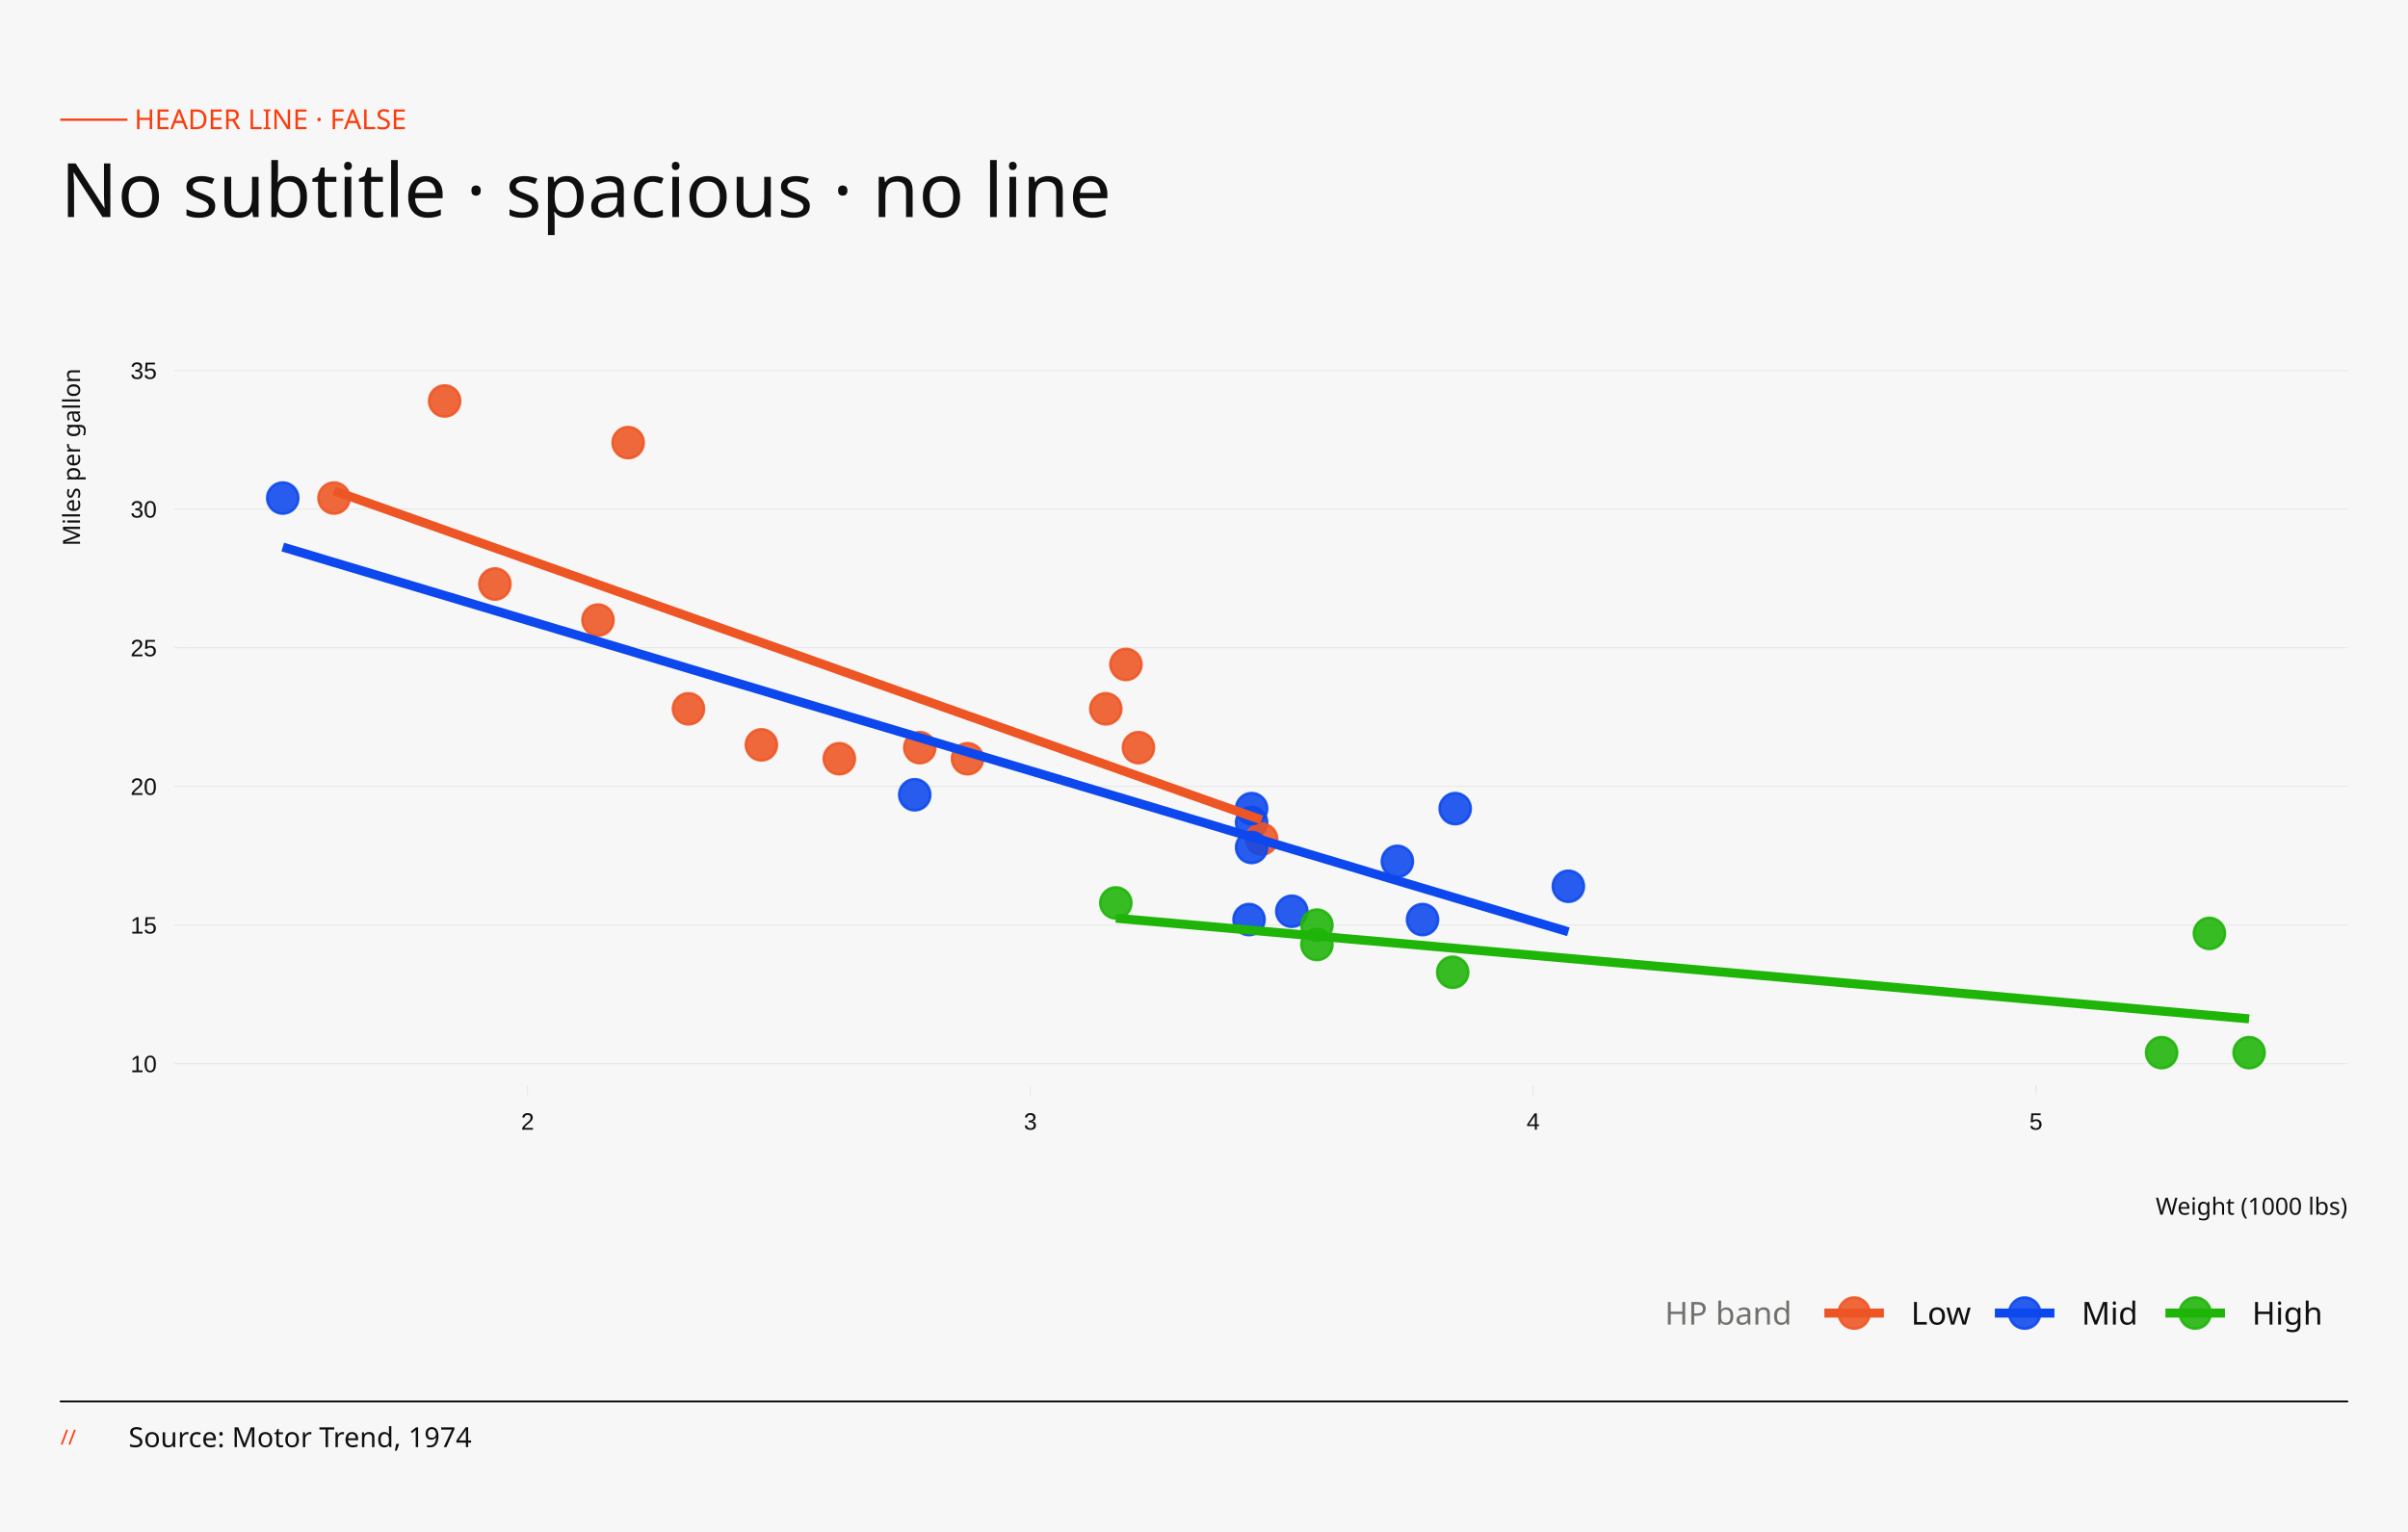
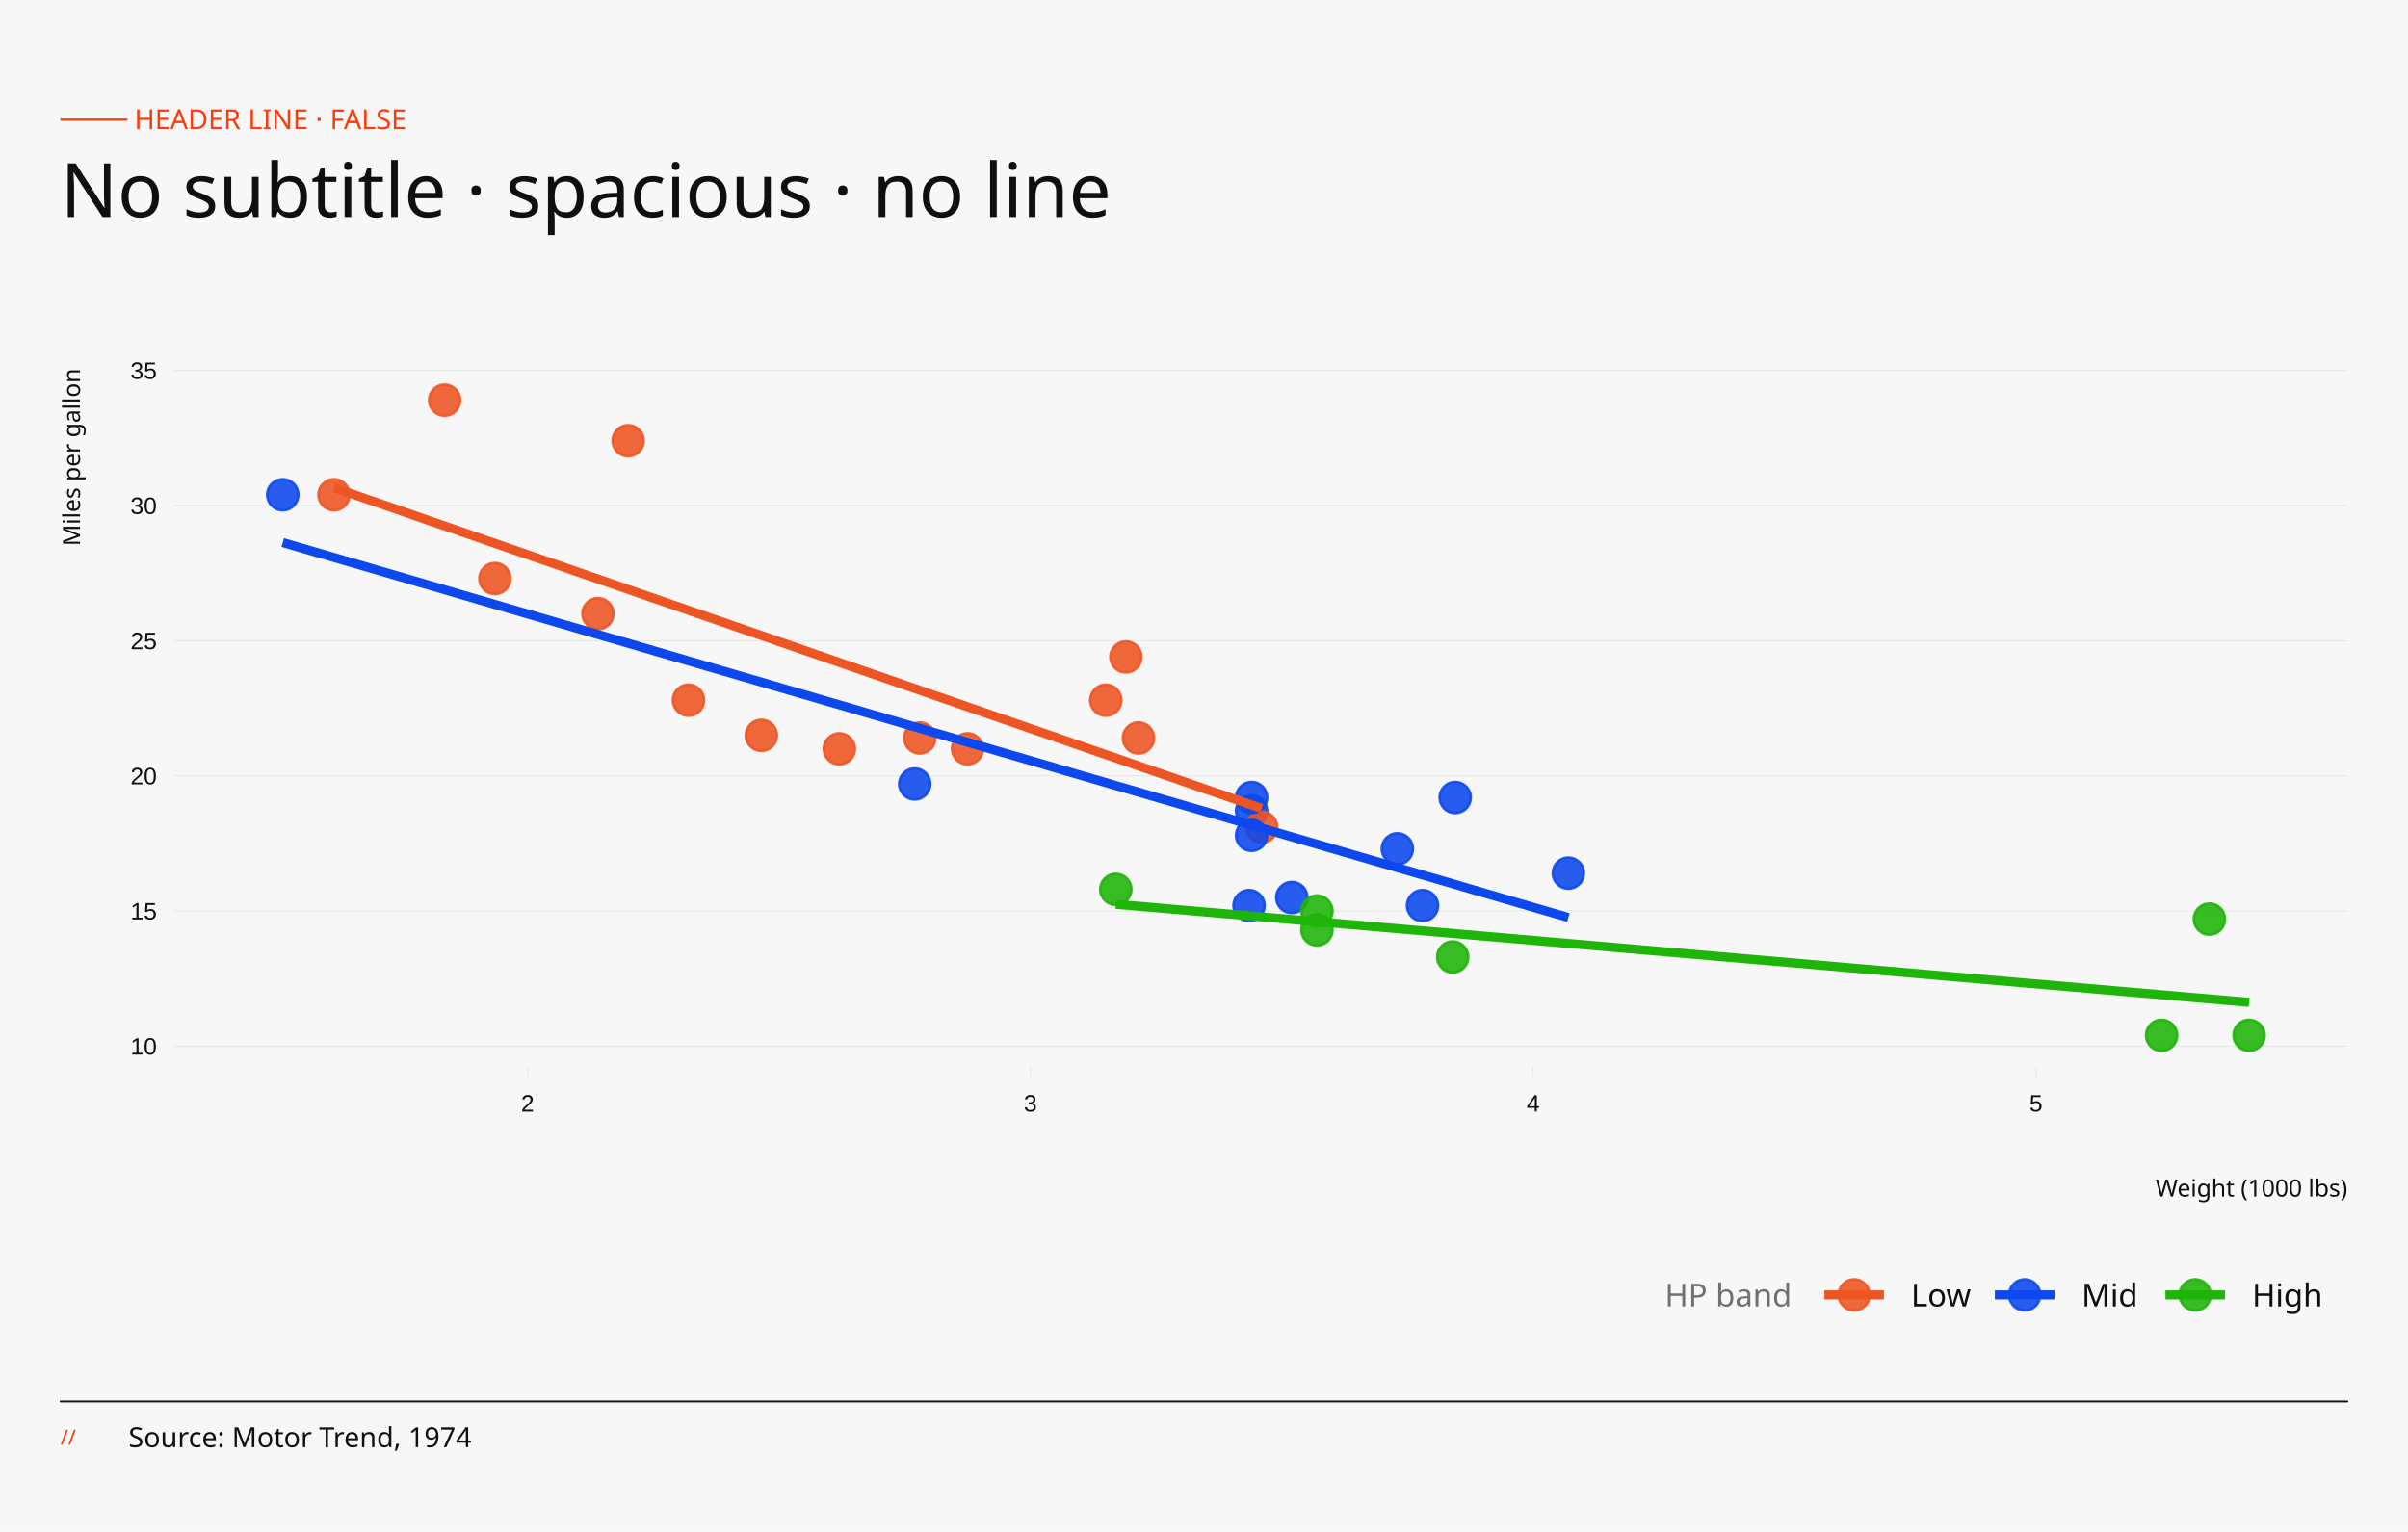
<svg xmlns="http://www.w3.org/2000/svg" width="396.00pt" height="252.00pt" viewBox="0 0 396.00 252.00">
  <g class="svglite">
    <defs>
      <style type="text/css">
    .svglite line, .svglite polyline, .svglite polygon, .svglite path, .svglite rect, .svglite circle {
      fill: none;
      stroke: #000000;
      stroke-linecap: round;
      stroke-linejoin: round;
      stroke-miterlimit: 10.00;
    }
    .svglite text {
      white-space: pre;
    }
    .svglite g.glyphgroup path {
      fill: inherit;
      stroke: none;
    }
  </style>
    </defs>
    <rect width="100%" height="100%" style="stroke: none; fill: none;" />
    <defs>
      <clipPath id="cpMC4wMHwzOTYuMDB8MC4wMHwyNTIuMDA=">
        <rect x="0.00" y="0.00" width="396.00" height="252.00" />
      </clipPath>
    </defs>
    <g clip-path="url(#cpMC4wMHwzOTYuMDB8MC4wMHwyNTIuMDA=)">
      <rect x="0.00" y="0.00" width="396.00" height="252.00" style="stroke-width: 0.63; stroke: none; fill: #F7F7F7;" />
    </g>
    <defs>
-       <clipPath id="cpMzAuMzN8Mzg2LjA0fDYwLjYwfDE3OC41Mg==">
-         <rect x="30.33" y="60.60" width="355.71" height="117.92" />
+       <clipPath id="cpMzAuMzN8Mzg2LjA0fDYwLjYwfDE3NS41NA==">
+         <rect x="30.33" y="60.60" width="355.71" height="114.93" />
      </clipPath>
    </defs>
-     <g clip-path="url(#cpMzAuMzN8Mzg2LjA0fDYwLjYwfDE3OC41Mg==)">
-       <rect x="30.33" y="60.60" width="355.71" height="117.92" style="stroke-width: 0.63; stroke: none; fill: #F7F7F7;" />
-       <polyline points="30.33,174.99 386.04,174.99 " style="stroke-width: 0.15; stroke: #E4E4E4; stroke-linecap: butt;" />
-       <polyline points="30.33,152.18 386.04,152.18 " style="stroke-width: 0.15; stroke: #E4E4E4; stroke-linecap: butt;" />
-       <polyline points="30.33,129.37 386.04,129.37 " style="stroke-width: 0.15; stroke: #E4E4E4; stroke-linecap: butt;" />
-       <polyline points="30.33,106.56 386.04,106.56 " style="stroke-width: 0.15; stroke: #E4E4E4; stroke-linecap: butt;" />
-       <polyline points="30.33,83.75 386.04,83.75 " style="stroke-width: 0.15; stroke: #E4E4E4; stroke-linecap: butt;" />
-       <polyline points="30.33,60.95 386.04,60.95 " style="stroke-width: 0.15; stroke: #E4E4E4; stroke-linecap: butt;" />
-       <circle cx="138.03" cy="124.81" r="2.56" style="stroke-width: 0.42; stroke: #EE5524; stroke-opacity: 0.88; fill: #EE5524; fill-opacity: 0.88;" />
-       <circle cx="159.11" cy="124.81" r="2.56" style="stroke-width: 0.42; stroke: #EE5524; stroke-opacity: 0.88; fill: #EE5524; fill-opacity: 0.88;" />
-       <circle cx="113.22" cy="116.60" r="2.56" style="stroke-width: 0.42; stroke: #EE5524; stroke-opacity: 0.88; fill: #EE5524; fill-opacity: 0.88;" />
-       <circle cx="187.22" cy="122.99" r="2.56" style="stroke-width: 0.42; stroke: #EE5524; stroke-opacity: 0.88; fill: #EE5524; fill-opacity: 0.88;" />
-       <circle cx="205.83" cy="135.30" r="2.56" style="stroke-width: 0.42; stroke: #0C48ED; stroke-opacity: 0.88; fill: #0C48ED; fill-opacity: 0.88;" />
-       <circle cx="207.48" cy="138.04" r="2.56" style="stroke-width: 0.42; stroke: #EE5524; stroke-opacity: 0.88; fill: #EE5524; fill-opacity: 0.88;" />
-       <circle cx="216.57" cy="155.37" r="2.56" style="stroke-width: 0.42; stroke: #1EB508; stroke-opacity: 0.88; fill: #1EB508; fill-opacity: 0.88;" />
-       <circle cx="185.16" cy="109.30" r="2.56" style="stroke-width: 0.42; stroke: #EE5524; stroke-opacity: 0.88; fill: #EE5524; fill-opacity: 0.88;" />
-       <circle cx="181.85" cy="116.60" r="2.56" style="stroke-width: 0.42; stroke: #EE5524; stroke-opacity: 0.88; fill: #EE5524; fill-opacity: 0.88;" />
-       <circle cx="205.83" cy="133.02" r="2.56" style="stroke-width: 0.42; stroke: #0C48ED; stroke-opacity: 0.88; fill: #0C48ED; fill-opacity: 0.88;" />
-       <circle cx="205.83" cy="139.41" r="2.56" style="stroke-width: 0.42; stroke: #0C48ED; stroke-opacity: 0.88; fill: #0C48ED; fill-opacity: 0.88;" />
-       <circle cx="257.92" cy="145.79" r="2.56" style="stroke-width: 0.42; stroke: #0C48ED; stroke-opacity: 0.88; fill: #0C48ED; fill-opacity: 0.88;" />
-       <circle cx="229.80" cy="141.69" r="2.56" style="stroke-width: 0.42; stroke: #0C48ED; stroke-opacity: 0.88; fill: #0C48ED; fill-opacity: 0.88;" />
-       <circle cx="233.94" cy="151.27" r="2.56" style="stroke-width: 0.42; stroke: #0C48ED; stroke-opacity: 0.88; fill: #0C48ED; fill-opacity: 0.88;" />
-       <circle cx="355.48" cy="173.16" r="2.56" style="stroke-width: 0.42; stroke: #1EB508; stroke-opacity: 0.88; fill: #1EB508; fill-opacity: 0.88;" />
-       <circle cx="369.87" cy="173.16" r="2.56" style="stroke-width: 0.42; stroke: #1EB508; stroke-opacity: 0.88; fill: #1EB508; fill-opacity: 0.88;" />
-       <circle cx="363.34" cy="153.55" r="2.56" style="stroke-width: 0.42; stroke: #1EB508; stroke-opacity: 0.88; fill: #1EB508; fill-opacity: 0.88;" />
-       <circle cx="103.30" cy="72.81" r="2.56" style="stroke-width: 0.42; stroke: #EE5524; stroke-opacity: 0.88; fill: #EE5524; fill-opacity: 0.88;" />
-       <circle cx="54.93" cy="81.93" r="2.56" style="stroke-width: 0.42; stroke: #EE5524; stroke-opacity: 0.88; fill: #EE5524; fill-opacity: 0.88;" />
-       <circle cx="73.12" cy="65.96" r="2.56" style="stroke-width: 0.42; stroke: #EE5524; stroke-opacity: 0.88; fill: #EE5524; fill-opacity: 0.88;" />
-       <circle cx="125.21" cy="122.53" r="2.56" style="stroke-width: 0.42; stroke: #EE5524; stroke-opacity: 0.88; fill: #EE5524; fill-opacity: 0.88;" />
-       <circle cx="212.44" cy="149.90" r="2.56" style="stroke-width: 0.42; stroke: #0C48ED; stroke-opacity: 0.88; fill: #0C48ED; fill-opacity: 0.88;" />
-       <circle cx="205.41" cy="151.27" r="2.56" style="stroke-width: 0.42; stroke: #0C48ED; stroke-opacity: 0.88; fill: #0C48ED; fill-opacity: 0.88;" />
-       <circle cx="238.90" cy="159.94" r="2.56" style="stroke-width: 0.42; stroke: #1EB508; stroke-opacity: 0.88; fill: #1EB508; fill-opacity: 0.88;" />
-       <circle cx="239.31" cy="133.02" r="2.56" style="stroke-width: 0.42; stroke: #0C48ED; stroke-opacity: 0.88; fill: #0C48ED; fill-opacity: 0.88;" />
-       <circle cx="81.39" cy="96.07" r="2.56" style="stroke-width: 0.42; stroke: #EE5524; stroke-opacity: 0.88; fill: #EE5524; fill-opacity: 0.88;" />
-       <circle cx="98.34" cy="102.00" r="2.56" style="stroke-width: 0.42; stroke: #EE5524; stroke-opacity: 0.88; fill: #EE5524; fill-opacity: 0.88;" />
-       <circle cx="46.50" cy="81.93" r="2.56" style="stroke-width: 0.42; stroke: #0C48ED; stroke-opacity: 0.88; fill: #0C48ED; fill-opacity: 0.88;" />
-       <circle cx="183.50" cy="148.53" r="2.56" style="stroke-width: 0.42; stroke: #1EB508; stroke-opacity: 0.88; fill: #1EB508; fill-opacity: 0.88;" />
-       <circle cx="150.43" cy="130.74" r="2.56" style="stroke-width: 0.42; stroke: #0C48ED; stroke-opacity: 0.88; fill: #0C48ED; fill-opacity: 0.88;" />
-       <circle cx="216.57" cy="152.18" r="2.56" style="stroke-width: 0.42; stroke: #1EB508; stroke-opacity: 0.88; fill: #1EB508; fill-opacity: 0.88;" />
-       <circle cx="151.26" cy="122.99" r="2.56" style="stroke-width: 0.42; stroke: #EE5524; stroke-opacity: 0.88; fill: #EE5524; fill-opacity: 0.88;" />
-       <polyline points="54.93,80.74 56.86,81.43 58.79,82.11 60.72,82.80 62.65,83.48 64.59,84.17 66.52,84.85 68.45,85.54 70.38,86.22 72.31,86.91 74.24,87.60 76.17,88.28 78.10,88.97 80.03,89.65 81.96,90.34 83.90,91.02 85.83,91.71 87.76,92.39 89.69,93.08 91.62,93.76 93.55,94.45 95.48,95.13 97.41,95.82 99.34,96.50 101.27,97.19 103.21,97.87 105.14,98.56 107.07,99.25 109.00,99.93 110.93,100.62 112.86,101.30 114.79,101.99 116.72,102.67 118.65,103.36 120.58,104.04 122.52,104.73 124.45,105.41 126.38,106.10 128.31,106.78 130.24,107.47 132.17,108.15 134.10,108.84 136.03,109.52 137.96,110.21 139.89,110.89 141.83,111.58 143.76,112.27 145.69,112.95 147.62,113.64 149.55,114.32 151.48,115.01 153.41,115.69 155.34,116.38 157.27,117.06 159.20,117.75 161.14,118.43 163.07,119.12 165.00,119.80 166.93,120.49 168.86,121.17 170.79,121.86 172.72,122.54 174.65,123.23 176.58,123.92 178.51,124.60 180.45,125.29 182.38,125.97 184.31,126.66 186.24,127.34 188.17,128.03 190.10,128.71 192.03,129.40 193.96,130.08 195.89,130.77 197.82,131.45 199.76,132.14 201.69,132.82 203.62,133.51 205.55,134.19 207.48,134.88 " style="stroke-width: 1.49; stroke: #EE5524; stroke-linecap: butt;" />
-       <polyline points="46.50,89.99 49.17,90.79 51.85,91.59 54.53,92.40 57.20,93.20 59.88,94.00 62.55,94.80 65.23,95.60 67.91,96.40 70.58,97.20 73.26,98.00 75.93,98.80 78.61,99.61 81.29,100.41 83.96,101.21 86.64,102.01 89.32,102.81 91.99,103.61 94.67,104.41 97.34,105.21 100.02,106.01 102.70,106.81 105.37,107.62 108.05,108.42 110.73,109.22 113.40,110.02 116.08,110.82 118.75,111.62 121.43,112.42 124.11,113.22 126.78,114.02 129.46,114.83 132.13,115.63 134.81,116.43 137.49,117.23 140.16,118.03 142.84,118.83 145.52,119.63 148.19,120.43 150.87,121.23 153.54,122.04 156.22,122.84 158.90,123.64 161.57,124.44 164.25,125.24 166.93,126.04 169.60,126.84 172.28,127.64 174.95,128.44 177.63,129.25 180.31,130.05 182.98,130.85 185.66,131.65 188.34,132.45 191.01,133.25 193.69,134.05 196.36,134.85 199.04,135.65 201.72,136.46 204.39,137.26 207.07,138.06 209.74,138.86 212.42,139.66 215.10,140.46 217.77,141.26 220.45,142.06 223.13,142.86 225.80,143.67 228.48,144.47 231.15,145.27 233.83,146.07 236.51,146.87 239.18,147.67 241.86,148.47 244.54,149.27 247.21,150.07 249.89,150.88 252.56,151.68 255.24,152.48 257.92,153.28 " style="stroke-width: 1.49; stroke: #0C48ED; stroke-linecap: butt;" />
-       <polyline points="183.50,151.04 185.86,151.25 188.22,151.46 190.58,151.67 192.94,151.88 195.30,152.09 197.66,152.30 200.02,152.51 202.37,152.72 204.73,152.93 207.09,153.14 209.45,153.35 211.81,153.56 214.17,153.77 216.53,153.98 218.89,154.19 221.25,154.40 223.61,154.61 225.97,154.81 228.32,155.02 230.68,155.23 233.04,155.44 235.40,155.65 237.76,155.86 240.12,156.07 242.48,156.28 244.84,156.49 247.20,156.70 249.56,156.91 251.91,157.12 254.27,157.33 256.63,157.54 258.99,157.75 261.35,157.96 263.71,158.17 266.07,158.38 268.43,158.59 270.79,158.80 273.15,159.01 275.51,159.21 277.86,159.42 280.22,159.63 282.58,159.84 284.94,160.05 287.30,160.26 289.66,160.47 292.02,160.68 294.38,160.89 296.74,161.10 299.10,161.31 301.46,161.52 303.81,161.73 306.17,161.94 308.53,162.15 310.89,162.36 313.25,162.57 315.61,162.78 317.97,162.99 320.33,163.20 322.69,163.41 325.05,163.61 327.41,163.82 329.76,164.03 332.12,164.24 334.48,164.45 336.84,164.66 339.20,164.87 341.56,165.08 343.92,165.29 346.28,165.50 348.64,165.71 351.00,165.92 353.36,166.13 355.71,166.34 358.07,166.55 360.43,166.76 362.79,166.97 365.15,167.18 367.51,167.39 369.87,167.60 " style="stroke-width: 1.49; stroke: #1EB508; stroke-linecap: butt;" />
+     <g clip-path="url(#cpMzAuMzN8Mzg2LjA0fDYwLjYwfDE3NS41NA==)">
+       <rect x="30.33" y="60.60" width="355.71" height="114.93" style="stroke-width: 0.63; stroke: none; fill: #F7F7F7;" />
+       <polyline points="30.33,172.09 386.04,172.09 " style="stroke-width: 0.15; stroke: #E4E4E4; stroke-linecap: butt;" />
+       <polyline points="30.33,149.86 386.04,149.86 " style="stroke-width: 0.15; stroke: #E4E4E4; stroke-linecap: butt;" />
+       <polyline points="30.33,127.63 386.04,127.63 " style="stroke-width: 0.15; stroke: #E4E4E4; stroke-linecap: butt;" />
+       <polyline points="30.33,105.40 386.04,105.40 " style="stroke-width: 0.15; stroke: #E4E4E4; stroke-linecap: butt;" />
+       <polyline points="30.33,83.17 386.04,83.17 " style="stroke-width: 0.15; stroke: #E4E4E4; stroke-linecap: butt;" />
+       <polyline points="30.33,60.94 386.04,60.94 " style="stroke-width: 0.15; stroke: #E4E4E4; stroke-linecap: butt;" />
+       <circle cx="138.03" cy="123.18" r="2.56" style="stroke-width: 0.42; stroke: #EE5524; stroke-opacity: 0.88; fill: #EE5524; fill-opacity: 0.88;" />
+       <circle cx="159.11" cy="123.18" r="2.56" style="stroke-width: 0.42; stroke: #EE5524; stroke-opacity: 0.88; fill: #EE5524; fill-opacity: 0.88;" />
+       <circle cx="113.22" cy="115.18" r="2.56" style="stroke-width: 0.42; stroke: #EE5524; stroke-opacity: 0.88; fill: #EE5524; fill-opacity: 0.88;" />
+       <circle cx="187.22" cy="121.40" r="2.56" style="stroke-width: 0.42; stroke: #EE5524; stroke-opacity: 0.88; fill: #EE5524; fill-opacity: 0.88;" />
+       <circle cx="205.83" cy="133.41" r="2.56" style="stroke-width: 0.42; stroke: #0C48ED; stroke-opacity: 0.88; fill: #0C48ED; fill-opacity: 0.88;" />
+       <circle cx="207.48" cy="136.08" r="2.56" style="stroke-width: 0.42; stroke: #EE5524; stroke-opacity: 0.88; fill: #EE5524; fill-opacity: 0.88;" />
+       <circle cx="216.57" cy="152.97" r="2.56" style="stroke-width: 0.42; stroke: #1EB508; stroke-opacity: 0.88; fill: #1EB508; fill-opacity: 0.88;" />
+       <circle cx="185.16" cy="108.07" r="2.56" style="stroke-width: 0.42; stroke: #EE5524; stroke-opacity: 0.88; fill: #EE5524; fill-opacity: 0.88;" />
+       <circle cx="181.85" cy="115.18" r="2.56" style="stroke-width: 0.42; stroke: #EE5524; stroke-opacity: 0.88; fill: #EE5524; fill-opacity: 0.88;" />
+       <circle cx="205.83" cy="131.19" r="2.56" style="stroke-width: 0.42; stroke: #0C48ED; stroke-opacity: 0.88; fill: #0C48ED; fill-opacity: 0.88;" />
+       <circle cx="205.83" cy="137.41" r="2.56" style="stroke-width: 0.42; stroke: #0C48ED; stroke-opacity: 0.88; fill: #0C48ED; fill-opacity: 0.88;" />
+       <circle cx="257.92" cy="143.63" r="2.56" style="stroke-width: 0.42; stroke: #0C48ED; stroke-opacity: 0.88; fill: #0C48ED; fill-opacity: 0.88;" />
+       <circle cx="229.80" cy="139.63" r="2.56" style="stroke-width: 0.42; stroke: #0C48ED; stroke-opacity: 0.88; fill: #0C48ED; fill-opacity: 0.88;" />
+       <circle cx="233.94" cy="148.97" r="2.56" style="stroke-width: 0.42; stroke: #0C48ED; stroke-opacity: 0.88; fill: #0C48ED; fill-opacity: 0.88;" />
+       <circle cx="355.48" cy="170.31" r="2.56" style="stroke-width: 0.42; stroke: #1EB508; stroke-opacity: 0.88; fill: #1EB508; fill-opacity: 0.88;" />
+       <circle cx="369.87" cy="170.31" r="2.56" style="stroke-width: 0.42; stroke: #1EB508; stroke-opacity: 0.88; fill: #1EB508; fill-opacity: 0.88;" />
+       <circle cx="363.34" cy="151.19" r="2.56" style="stroke-width: 0.42; stroke: #1EB508; stroke-opacity: 0.88; fill: #1EB508; fill-opacity: 0.88;" />
+       <circle cx="103.30" cy="72.50" r="2.56" style="stroke-width: 0.42; stroke: #EE5524; stroke-opacity: 0.88; fill: #EE5524; fill-opacity: 0.88;" />
+       <circle cx="54.93" cy="81.39" r="2.56" style="stroke-width: 0.42; stroke: #EE5524; stroke-opacity: 0.88; fill: #EE5524; fill-opacity: 0.88;" />
+       <circle cx="73.12" cy="65.83" r="2.56" style="stroke-width: 0.42; stroke: #EE5524; stroke-opacity: 0.88; fill: #EE5524; fill-opacity: 0.88;" />
+       <circle cx="125.21" cy="120.96" r="2.56" style="stroke-width: 0.42; stroke: #EE5524; stroke-opacity: 0.88; fill: #EE5524; fill-opacity: 0.88;" />
+       <circle cx="212.44" cy="147.64" r="2.56" style="stroke-width: 0.42; stroke: #0C48ED; stroke-opacity: 0.88; fill: #0C48ED; fill-opacity: 0.88;" />
+       <circle cx="205.41" cy="148.97" r="2.56" style="stroke-width: 0.42; stroke: #0C48ED; stroke-opacity: 0.88; fill: #0C48ED; fill-opacity: 0.88;" />
+       <circle cx="238.90" cy="157.42" r="2.56" style="stroke-width: 0.42; stroke: #1EB508; stroke-opacity: 0.88; fill: #1EB508; fill-opacity: 0.88;" />
+       <circle cx="239.31" cy="131.19" r="2.56" style="stroke-width: 0.42; stroke: #0C48ED; stroke-opacity: 0.88; fill: #0C48ED; fill-opacity: 0.88;" />
+       <circle cx="81.39" cy="95.17" r="2.56" style="stroke-width: 0.42; stroke: #EE5524; stroke-opacity: 0.88; fill: #EE5524; fill-opacity: 0.88;" />
+       <circle cx="98.34" cy="100.95" r="2.56" style="stroke-width: 0.42; stroke: #EE5524; stroke-opacity: 0.88; fill: #EE5524; fill-opacity: 0.88;" />
+       <circle cx="46.50" cy="81.39" r="2.56" style="stroke-width: 0.42; stroke: #0C48ED; stroke-opacity: 0.88; fill: #0C48ED; fill-opacity: 0.88;" />
+       <circle cx="183.50" cy="146.30" r="2.56" style="stroke-width: 0.42; stroke: #1EB508; stroke-opacity: 0.88; fill: #1EB508; fill-opacity: 0.88;" />
+       <circle cx="150.43" cy="128.96" r="2.56" style="stroke-width: 0.42; stroke: #0C48ED; stroke-opacity: 0.88; fill: #0C48ED; fill-opacity: 0.88;" />
+       <circle cx="216.57" cy="149.86" r="2.56" style="stroke-width: 0.42; stroke: #1EB508; stroke-opacity: 0.88; fill: #1EB508; fill-opacity: 0.88;" />
+       <circle cx="151.26" cy="121.40" r="2.56" style="stroke-width: 0.42; stroke: #EE5524; stroke-opacity: 0.88; fill: #EE5524; fill-opacity: 0.88;" />
+       <polyline points="54.93,80.23 56.86,80.90 58.79,81.57 60.72,82.24 62.65,82.90 64.59,83.57 66.52,84.24 68.45,84.91 70.38,85.58 72.31,86.24 74.24,86.91 76.17,87.58 78.10,88.25 80.03,88.92 81.96,89.58 83.90,90.25 85.83,90.92 87.76,91.59 89.69,92.25 91.62,92.92 93.55,93.59 95.48,94.26 97.41,94.93 99.34,95.59 101.27,96.26 103.21,96.93 105.14,97.60 107.07,98.27 109.00,98.93 110.93,99.60 112.86,100.27 114.79,100.94 116.72,101.61 118.65,102.27 120.58,102.94 122.52,103.61 124.45,104.28 126.38,104.94 128.31,105.61 130.24,106.28 132.17,106.95 134.10,107.62 136.03,108.28 137.96,108.95 139.89,109.62 141.83,110.29 143.76,110.96 145.69,111.62 147.62,112.29 149.55,112.96 151.48,113.63 153.41,114.30 155.34,114.96 157.27,115.63 159.20,116.30 161.14,116.97 163.07,117.64 165.00,118.30 166.93,118.97 168.86,119.64 170.79,120.31 172.72,120.97 174.65,121.64 176.58,122.31 178.51,122.98 180.45,123.65 182.38,124.31 184.31,124.98 186.24,125.65 188.17,126.32 190.10,126.99 192.03,127.65 193.96,128.32 195.89,128.99 197.82,129.66 199.76,130.33 201.69,130.99 203.62,131.66 205.55,132.33 207.48,133.00 " style="stroke-width: 1.49; stroke: #EE5524; stroke-linecap: butt;" />
+       <polyline points="46.50,89.25 49.17,90.03 51.85,90.81 54.53,91.59 57.20,92.37 59.88,93.15 62.55,93.93 65.23,94.71 67.91,95.49 70.58,96.27 73.26,97.05 75.93,97.84 78.61,98.62 81.29,99.40 83.96,100.18 86.64,100.96 89.32,101.74 91.99,102.52 94.67,103.30 97.34,104.08 100.02,104.86 102.70,105.64 105.37,106.42 108.05,107.21 110.73,107.99 113.40,108.77 116.08,109.55 118.75,110.33 121.43,111.11 124.11,111.89 126.78,112.67 129.46,113.45 132.13,114.23 134.81,115.01 137.49,115.79 140.16,116.57 142.84,117.36 145.52,118.14 148.19,118.92 150.87,119.70 153.54,120.48 156.22,121.26 158.90,122.04 161.57,122.82 164.25,123.60 166.93,124.38 169.60,125.16 172.28,125.94 174.95,126.73 177.63,127.51 180.31,128.29 182.98,129.07 185.66,129.85 188.34,130.63 191.01,131.41 193.69,132.19 196.36,132.97 199.04,133.75 201.72,134.53 204.39,135.31 207.07,136.10 209.74,136.88 212.42,137.66 215.10,138.44 217.77,139.22 220.45,140.00 223.13,140.78 225.80,141.56 228.48,142.34 231.15,143.12 233.83,143.90 236.51,144.68 239.18,145.46 241.86,146.25 244.54,147.03 247.21,147.81 249.89,148.59 252.56,149.37 255.24,150.15 257.92,150.93 " style="stroke-width: 1.49; stroke: #0C48ED; stroke-linecap: butt;" />
+       <polyline points="183.50,148.75 185.86,148.96 188.22,149.16 190.58,149.36 192.94,149.57 195.30,149.77 197.66,149.98 200.02,150.18 202.37,150.38 204.73,150.59 207.09,150.79 209.45,151.00 211.81,151.20 214.17,151.41 216.53,151.61 218.89,151.81 221.25,152.02 223.61,152.22 225.97,152.43 228.32,152.63 230.68,152.84 233.04,153.04 235.40,153.24 237.76,153.45 240.12,153.65 242.48,153.86 244.84,154.06 247.20,154.26 249.56,154.47 251.91,154.67 254.27,154.88 256.63,155.08 258.99,155.29 261.35,155.49 263.71,155.69 266.07,155.90 268.43,156.10 270.79,156.31 273.15,156.51 275.51,156.72 277.86,156.92 280.22,157.12 282.58,157.33 284.94,157.53 287.30,157.74 289.66,157.94 292.02,158.14 294.38,158.35 296.74,158.55 299.10,158.76 301.46,158.96 303.81,159.17 306.17,159.37 308.53,159.57 310.89,159.78 313.25,159.98 315.61,160.19 317.97,160.39 320.33,160.60 322.69,160.80 325.05,161.00 327.41,161.21 329.76,161.41 332.12,161.62 334.48,161.82 336.84,162.02 339.20,162.23 341.56,162.43 343.92,162.64 346.28,162.84 348.64,163.05 351.00,163.25 353.36,163.45 355.71,163.66 358.07,163.86 360.43,164.07 362.79,164.27 365.15,164.48 367.51,164.68 369.87,164.88 " style="stroke-width: 1.49; stroke: #1EB508; stroke-linecap: butt;" />
    </g>
    <g clip-path="url(#cpMC4wMHwzOTYuMDB8MC4wMHwyNTIuMDA=)">
-       <text x="25.79" y="176.38" text-anchor="end" style="font-size: 3.90px;fill: #0F0F0F; font-family: &quot;Arial&quot;;" textLength="4.31px" lengthAdjust="spacingAndGlyphs">10</text>
-       <text x="25.79" y="153.57" text-anchor="end" style="font-size: 3.90px;fill: #0F0F0F; font-family: &quot;Arial&quot;;" textLength="4.31px" lengthAdjust="spacingAndGlyphs">15</text>
-       <text x="25.79" y="130.76" text-anchor="end" style="font-size: 3.90px;fill: #0F0F0F; font-family: &quot;Arial&quot;;" textLength="4.31px" lengthAdjust="spacingAndGlyphs">20</text>
-       <text x="25.79" y="107.96" text-anchor="end" style="font-size: 3.90px;fill: #0F0F0F; font-family: &quot;Arial&quot;;" textLength="4.31px" lengthAdjust="spacingAndGlyphs">25</text>
-       <text x="25.79" y="85.15" text-anchor="end" style="font-size: 3.90px;fill: #0F0F0F; font-family: &quot;Arial&quot;;" textLength="4.31px" lengthAdjust="spacingAndGlyphs">30</text>
-       <text x="25.79" y="62.34" text-anchor="end" style="font-size: 3.90px;fill: #0F0F0F; font-family: &quot;Arial&quot;;" textLength="4.31px" lengthAdjust="spacingAndGlyphs">35</text>
-       <polyline points="28.71,174.99 30.33,174.99 " style="stroke-width: 0.15; stroke: #E4E4E4; stroke-linecap: butt;" />
-       <polyline points="28.71,152.18 30.33,152.18 " style="stroke-width: 0.15; stroke: #E4E4E4; stroke-linecap: butt;" />
-       <polyline points="28.71,129.37 30.33,129.37 " style="stroke-width: 0.15; stroke: #E4E4E4; stroke-linecap: butt;" />
-       <polyline points="28.71,106.56 30.33,106.56 " style="stroke-width: 0.15; stroke: #E4E4E4; stroke-linecap: butt;" />
-       <polyline points="28.71,83.75 30.33,83.75 " style="stroke-width: 0.15; stroke: #E4E4E4; stroke-linecap: butt;" />
-       <polyline points="28.71,60.95 30.33,60.95 " style="stroke-width: 0.15; stroke: #E4E4E4; stroke-linecap: butt;" />
-       <polyline points="86.76,180.14 86.76,178.52 " style="stroke-width: 0.15; stroke: #E4E4E4; stroke-linecap: butt;" />
-       <polyline points="169.45,180.14 169.45,178.52 " style="stroke-width: 0.15; stroke: #E4E4E4; stroke-linecap: butt;" />
-       <polyline points="252.13,180.14 252.13,178.52 " style="stroke-width: 0.15; stroke: #E4E4E4; stroke-linecap: butt;" />
-       <polyline points="334.81,180.14 334.81,178.52 " style="stroke-width: 0.15; stroke: #E4E4E4; stroke-linecap: butt;" />
-       <text x="86.76" y="185.84" text-anchor="middle" style="font-size: 3.90px;fill: #0F0F0F; font-family: &quot;Arial&quot;;" textLength="2.16px" lengthAdjust="spacingAndGlyphs">2</text>
-       <text x="169.45" y="185.84" text-anchor="middle" style="font-size: 3.90px;fill: #0F0F0F; font-family: &quot;Arial&quot;;" textLength="2.16px" lengthAdjust="spacingAndGlyphs">3</text>
-       <text x="252.13" y="185.84" text-anchor="middle" style="font-size: 3.90px;fill: #0F0F0F; font-family: &quot;Arial&quot;;" textLength="2.16px" lengthAdjust="spacingAndGlyphs">4</text>
-       <text x="334.81" y="185.84" text-anchor="middle" style="font-size: 3.90px;fill: #0F0F0F; font-family: &quot;Arial&quot;;" textLength="2.16px" lengthAdjust="spacingAndGlyphs">5</text>
-       <text x="386.04" y="199.82" text-anchor="end" style="font-size: 3.90px; font-weight: 100;fill: #0F0F0F; font-family: &quot;JetBrains Mono&quot;;" textLength="39.58px" lengthAdjust="spacingAndGlyphs">Weight (1000 lbs)</text>
+       <text x="25.79" y="173.48" text-anchor="end" style="font-size: 3.90px;fill: #0F0F0F; font-family: &quot;Arial&quot;;" textLength="4.31px" lengthAdjust="spacingAndGlyphs">10</text>
+       <text x="25.79" y="151.25" text-anchor="end" style="font-size: 3.90px;fill: #0F0F0F; font-family: &quot;Arial&quot;;" textLength="4.31px" lengthAdjust="spacingAndGlyphs">15</text>
+       <text x="25.79" y="129.02" text-anchor="end" style="font-size: 3.90px;fill: #0F0F0F; font-family: &quot;Arial&quot;;" textLength="4.31px" lengthAdjust="spacingAndGlyphs">20</text>
+       <text x="25.79" y="106.79" text-anchor="end" style="font-size: 3.90px;fill: #0F0F0F; font-family: &quot;Arial&quot;;" textLength="4.31px" lengthAdjust="spacingAndGlyphs">25</text>
+       <text x="25.79" y="84.56" text-anchor="end" style="font-size: 3.90px;fill: #0F0F0F; font-family: &quot;Arial&quot;;" textLength="4.31px" lengthAdjust="spacingAndGlyphs">30</text>
+       <text x="25.79" y="62.33" text-anchor="end" style="font-size: 3.90px;fill: #0F0F0F; font-family: &quot;Arial&quot;;" textLength="4.31px" lengthAdjust="spacingAndGlyphs">35</text>
+       <polyline points="28.71,172.09 30.33,172.09 " style="stroke-width: 0.15; stroke: #E4E4E4; stroke-linecap: butt;" />
+       <polyline points="28.71,149.86 30.33,149.86 " style="stroke-width: 0.15; stroke: #E4E4E4; stroke-linecap: butt;" />
+       <polyline points="28.71,127.63 30.33,127.63 " style="stroke-width: 0.15; stroke: #E4E4E4; stroke-linecap: butt;" />
+       <polyline points="28.71,105.40 30.33,105.40 " style="stroke-width: 0.15; stroke: #E4E4E4; stroke-linecap: butt;" />
+       <polyline points="28.71,83.17 30.33,83.17 " style="stroke-width: 0.15; stroke: #E4E4E4; stroke-linecap: butt;" />
+       <polyline points="28.71,60.94 30.33,60.94 " style="stroke-width: 0.15; stroke: #E4E4E4; stroke-linecap: butt;" />
+       <polyline points="86.76,177.15 86.76,175.54 " style="stroke-width: 0.15; stroke: #E4E4E4; stroke-linecap: butt;" />
+       <polyline points="169.45,177.15 169.45,175.54 " style="stroke-width: 0.15; stroke: #E4E4E4; stroke-linecap: butt;" />
+       <polyline points="252.13,177.15 252.13,175.54 " style="stroke-width: 0.15; stroke: #E4E4E4; stroke-linecap: butt;" />
+       <polyline points="334.81,177.15 334.81,175.54 " style="stroke-width: 0.15; stroke: #E4E4E4; stroke-linecap: butt;" />
+       <text x="86.76" y="182.85" text-anchor="middle" style="font-size: 3.90px;fill: #0F0F0F; font-family: &quot;Arial&quot;;" textLength="2.16px" lengthAdjust="spacingAndGlyphs">2</text>
+       <text x="169.45" y="182.85" text-anchor="middle" style="font-size: 3.90px;fill: #0F0F0F; font-family: &quot;Arial&quot;;" textLength="2.16px" lengthAdjust="spacingAndGlyphs">3</text>
+       <text x="252.13" y="182.85" text-anchor="middle" style="font-size: 3.90px;fill: #0F0F0F; font-family: &quot;Arial&quot;;" textLength="2.16px" lengthAdjust="spacingAndGlyphs">4</text>
+       <text x="334.81" y="182.85" text-anchor="middle" style="font-size: 3.90px;fill: #0F0F0F; font-family: &quot;Arial&quot;;" textLength="2.16px" lengthAdjust="spacingAndGlyphs">5</text>
+       <text x="386.04" y="196.83" text-anchor="end" style="font-size: 3.90px; font-weight: 100;fill: #0F0F0F; font-family: &quot;JetBrains Mono&quot;;" textLength="39.58px" lengthAdjust="spacingAndGlyphs">Weight (1000 lbs)</text>
      <text transform="translate(13.16,60.60) rotate(-90)" text-anchor="end" style="font-size: 3.90px; font-weight: 100;fill: #0F0F0F; font-family: &quot;JetBrains Mono&quot;;" textLength="37.25px" lengthAdjust="spacingAndGlyphs">Miles per gallon</text>
-       <rect x="270.56" y="206.65" width="115.48" height="18.72" style="stroke-width: 0.75; stroke: none;" />
-       <rect x="270.56" y="206.65" width="115.48" height="18.72" style="stroke-width: 0.63; stroke: none; fill: #F7F7F7;" />
-       <text x="273.79" y="217.90" style="font-size: 5.20px;fill: #71706C; font-family: &quot;JetBrains Mono&quot;;" textLength="21.77px" lengthAdjust="spacingAndGlyphs">HP band</text>
-       <rect x="298.80" y="209.88" width="12.24" height="12.24" style="stroke-width: 0.63; stroke: none; fill: #F7F7F7;" />
-       <circle cx="304.92" cy="216.00" r="2.56" style="stroke-width: 0.42; stroke: #EE5524; stroke-opacity: 0.88; fill: #EE5524; fill-opacity: 0.88;" />
-       <line x1="300.02" y1="216.00" x2="309.81" y2="216.00" style="stroke-width: 1.49; stroke: #EE5524; stroke-linecap: butt;" />
-       <rect x="326.84" y="209.88" width="12.24" height="12.24" style="stroke-width: 0.63; stroke: none; fill: #F7F7F7;" />
-       <circle cx="332.96" cy="216.00" r="2.56" style="stroke-width: 0.42; stroke: #0C48ED; stroke-opacity: 0.88; fill: #0C48ED; fill-opacity: 0.88;" />
-       <line x1="328.06" y1="216.00" x2="337.86" y2="216.00" style="stroke-width: 1.49; stroke: #0C48ED; stroke-linecap: butt;" />
-       <rect x="354.88" y="209.88" width="12.24" height="12.24" style="stroke-width: 0.63; stroke: none; fill: #F7F7F7;" />
-       <circle cx="361.00" cy="216.00" r="2.56" style="stroke-width: 0.42; stroke: #1EB508; stroke-opacity: 0.88; fill: #1EB508; fill-opacity: 0.88;" />
-       <line x1="356.11" y1="216.00" x2="365.90" y2="216.00" style="stroke-width: 1.49; stroke: #1EB508; stroke-linecap: butt;" />
-       <text x="314.27" y="217.90" style="font-size: 5.20px;fill: #0F0F0F; font-family: &quot;JetBrains Mono&quot;;" textLength="9.33px" lengthAdjust="spacingAndGlyphs">Low</text>
-       <text x="342.32" y="217.90" style="font-size: 5.20px;fill: #0F0F0F; font-family: &quot;JetBrains Mono&quot;;" textLength="9.33px" lengthAdjust="spacingAndGlyphs">Mid</text>
-       <text x="370.36" y="217.90" style="font-size: 5.20px;fill: #0F0F0F; font-family: &quot;JetBrains Mono&quot;;" textLength="12.44px" lengthAdjust="spacingAndGlyphs">High</text>
+       <rect x="270.56" y="203.66" width="115.48" height="18.72" style="stroke-width: 0.75; stroke: none;" />
+       <rect x="270.56" y="203.66" width="115.48" height="18.72" style="stroke-width: 0.63; stroke: none; fill: #F7F7F7;" />
+       <text x="273.79" y="214.91" style="font-size: 5.20px;fill: #71706C; font-family: &quot;JetBrains Mono&quot;;" textLength="21.77px" lengthAdjust="spacingAndGlyphs">HP band</text>
+       <rect x="298.80" y="206.89" width="12.24" height="12.24" style="stroke-width: 0.63; stroke: none; fill: #F7F7F7;" />
+       <circle cx="304.92" cy="213.01" r="2.56" style="stroke-width: 0.42; stroke: #EE5524; stroke-opacity: 0.88; fill: #EE5524; fill-opacity: 0.88;" />
+       <line x1="300.02" y1="213.01" x2="309.81" y2="213.01" style="stroke-width: 1.49; stroke: #EE5524; stroke-linecap: butt;" />
+       <rect x="326.84" y="206.89" width="12.24" height="12.24" style="stroke-width: 0.63; stroke: none; fill: #F7F7F7;" />
+       <circle cx="332.96" cy="213.01" r="2.56" style="stroke-width: 0.42; stroke: #0C48ED; stroke-opacity: 0.88; fill: #0C48ED; fill-opacity: 0.88;" />
+       <line x1="328.06" y1="213.01" x2="337.86" y2="213.01" style="stroke-width: 1.49; stroke: #0C48ED; stroke-linecap: butt;" />
+       <rect x="354.88" y="206.89" width="12.24" height="12.24" style="stroke-width: 0.63; stroke: none; fill: #F7F7F7;" />
+       <circle cx="361.00" cy="213.01" r="2.56" style="stroke-width: 0.42; stroke: #1EB508; stroke-opacity: 0.88; fill: #1EB508; fill-opacity: 0.88;" />
+       <line x1="356.11" y1="213.01" x2="365.90" y2="213.01" style="stroke-width: 1.49; stroke: #1EB508; stroke-linecap: butt;" />
+       <text x="314.27" y="214.91" style="font-size: 5.20px;fill: #0F0F0F; font-family: &quot;JetBrains Mono&quot;;" textLength="9.33px" lengthAdjust="spacingAndGlyphs">Low</text>
+       <text x="342.32" y="214.91" style="font-size: 5.20px;fill: #0F0F0F; font-family: &quot;JetBrains Mono&quot;;" textLength="9.33px" lengthAdjust="spacingAndGlyphs">Mid</text>
+       <text x="370.36" y="214.91" style="font-size: 5.20px;fill: #0F0F0F; font-family: &quot;JetBrains Mono&quot;;" textLength="12.44px" lengthAdjust="spacingAndGlyphs">High</text>
      <text x="9.96" y="35.70" style="font-size: 12.35px;fill: #0F0F0F; font-family: &quot;Archivo&quot;;" textLength="162.45px" lengthAdjust="spacingAndGlyphs">No subtitle · spacious · no line</text>
      <text x="9.96" y="21.25" style="font-size: 4.55px;fill: #FB3D0E; font-family: &quot;JetBrains Mono&quot;;" textLength="65.62px" lengthAdjust="spacingAndGlyphs">──── HEADER LINE · FALSE</text>
      <text x="9.96" y="237.63" style="font-size: 3.41px; font-weight: 100;fill: #FB3D0E; font-family: &quot;JetBrains Mono&quot;;" textLength="8.19px" lengthAdjust="spacingAndGlyphs">//  </text>
      <text x="21.14" y="238.05" style="font-size: 4.55px; font-weight: 100;fill: #0F0F0F; font-family: &quot;JetBrains Mono&quot;;" textLength="68.36px" lengthAdjust="spacingAndGlyphs">Source: Motor Trend, 1974</text>
      <polyline points="9.96,230.54 386.04,230.54 " style="stroke-width: 0.30; stroke: #0F0F0F;" />
    </g>
  </g>
</svg>
